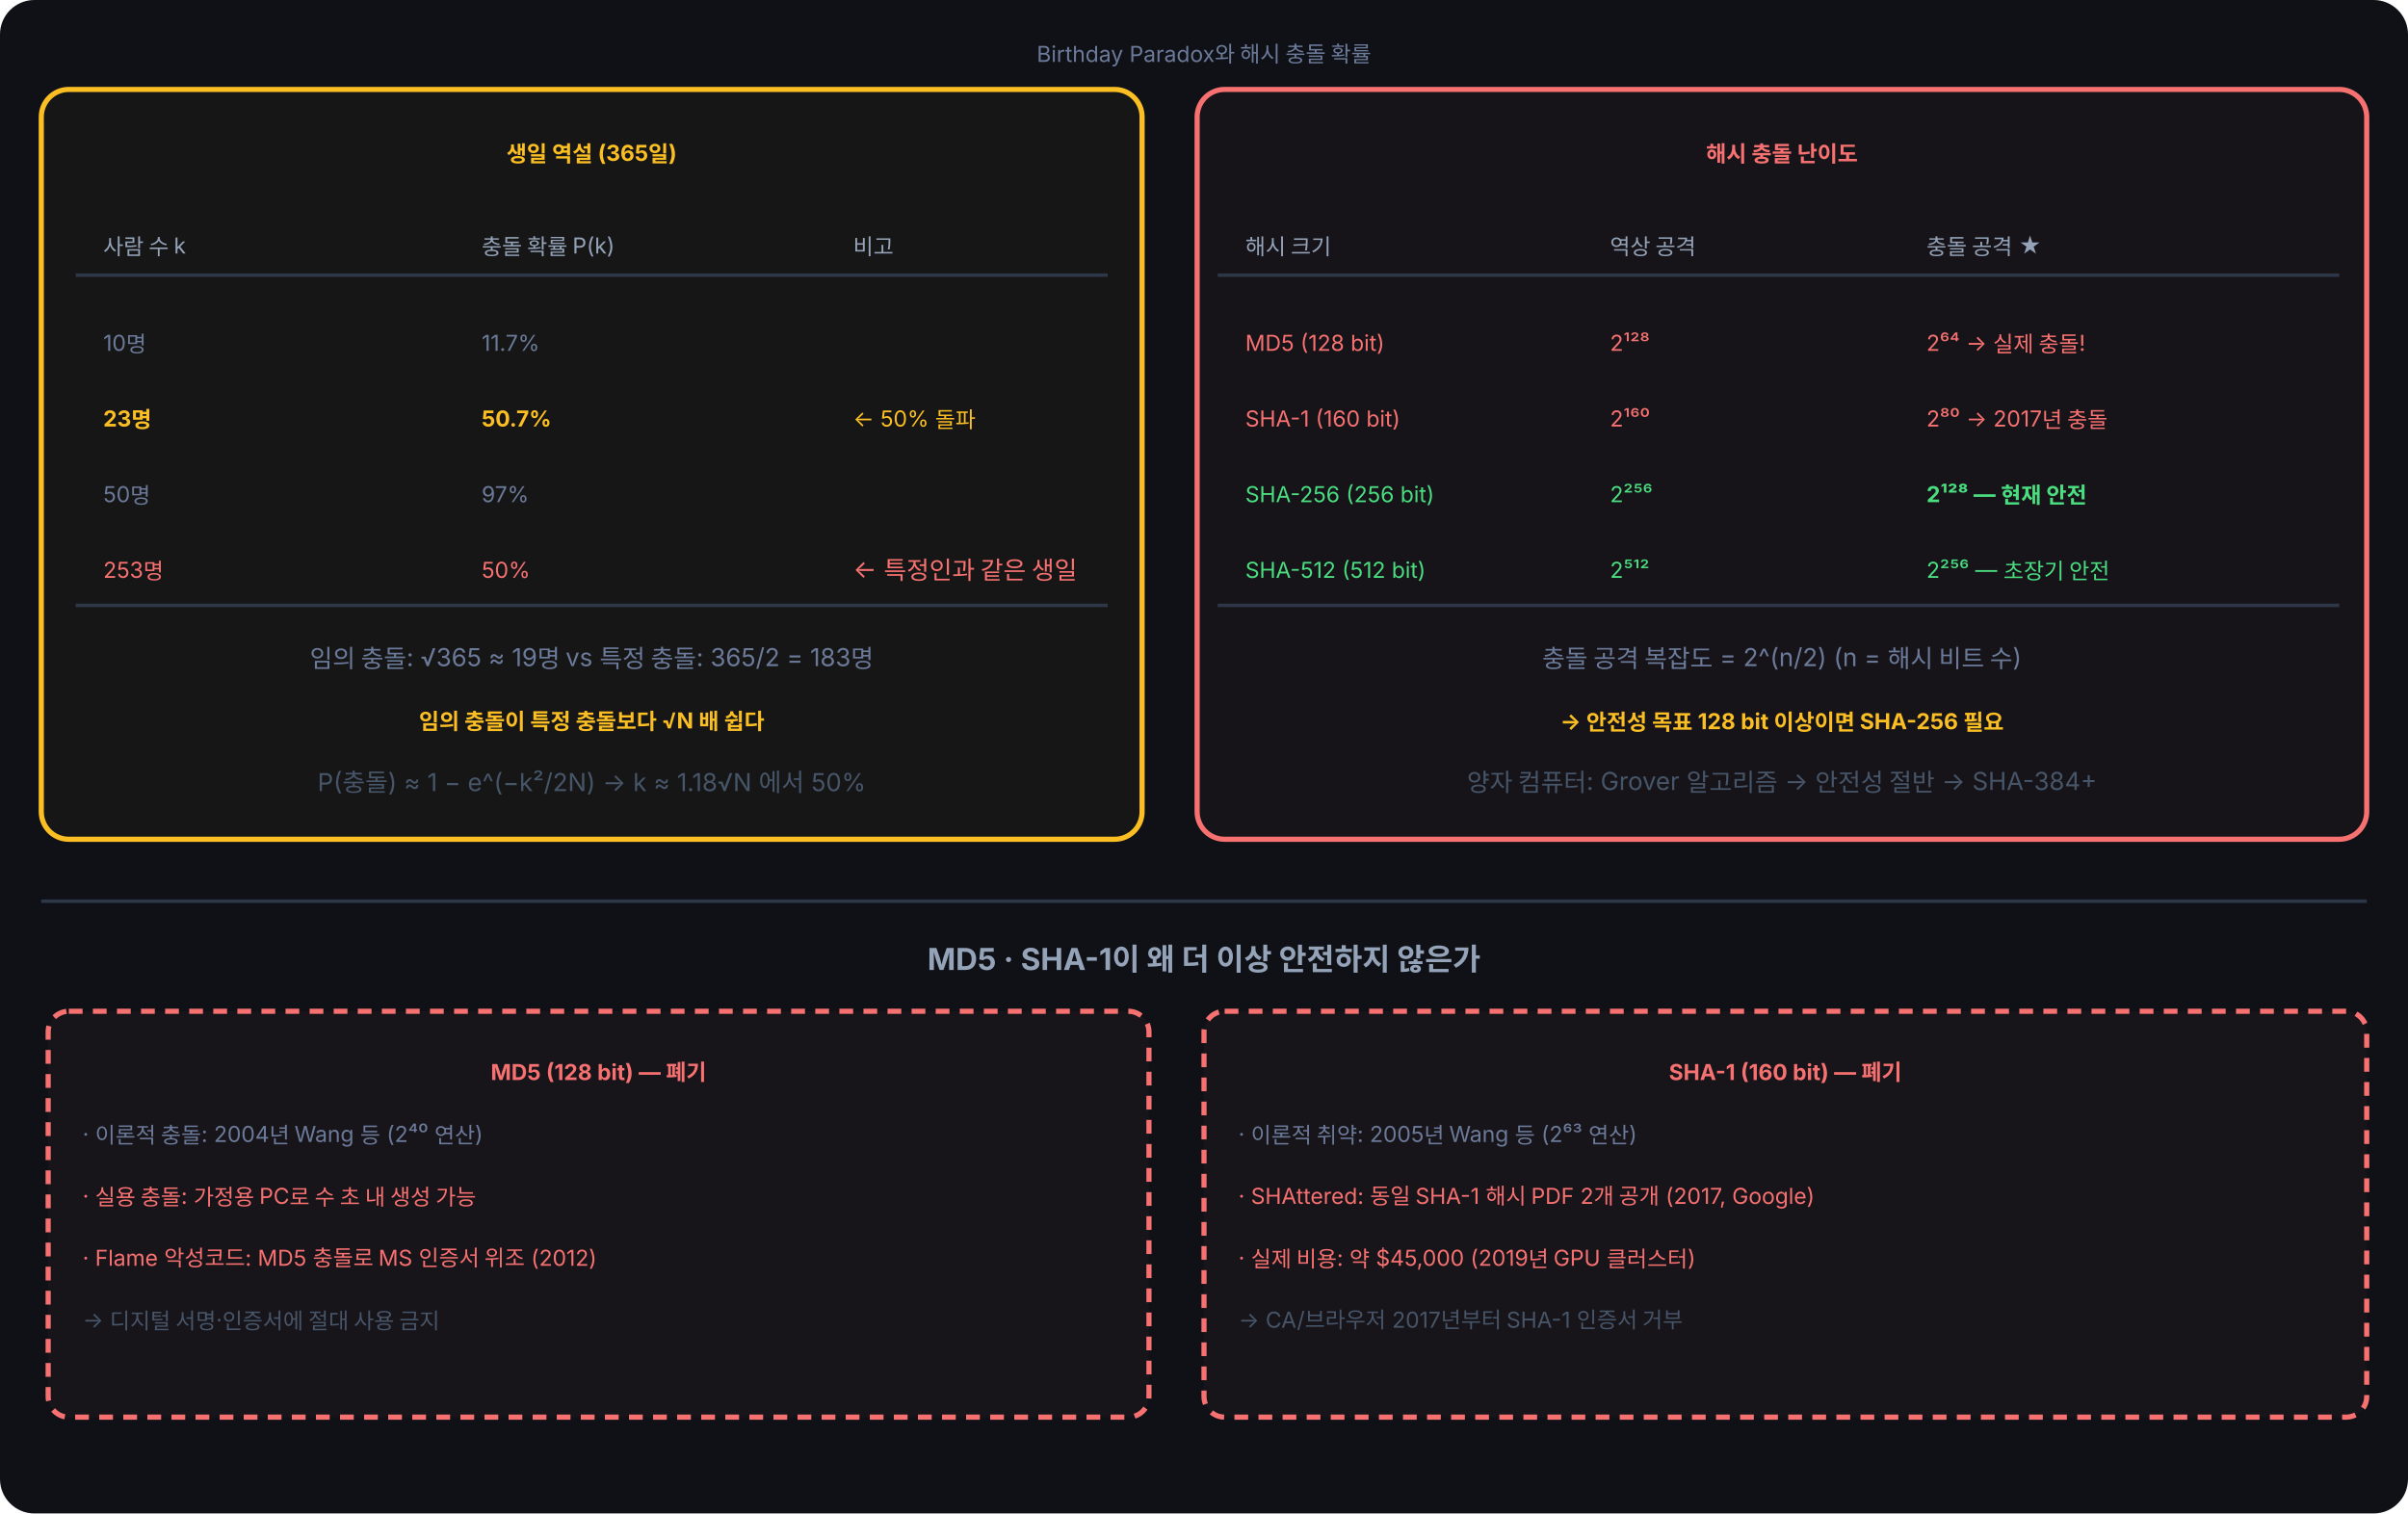
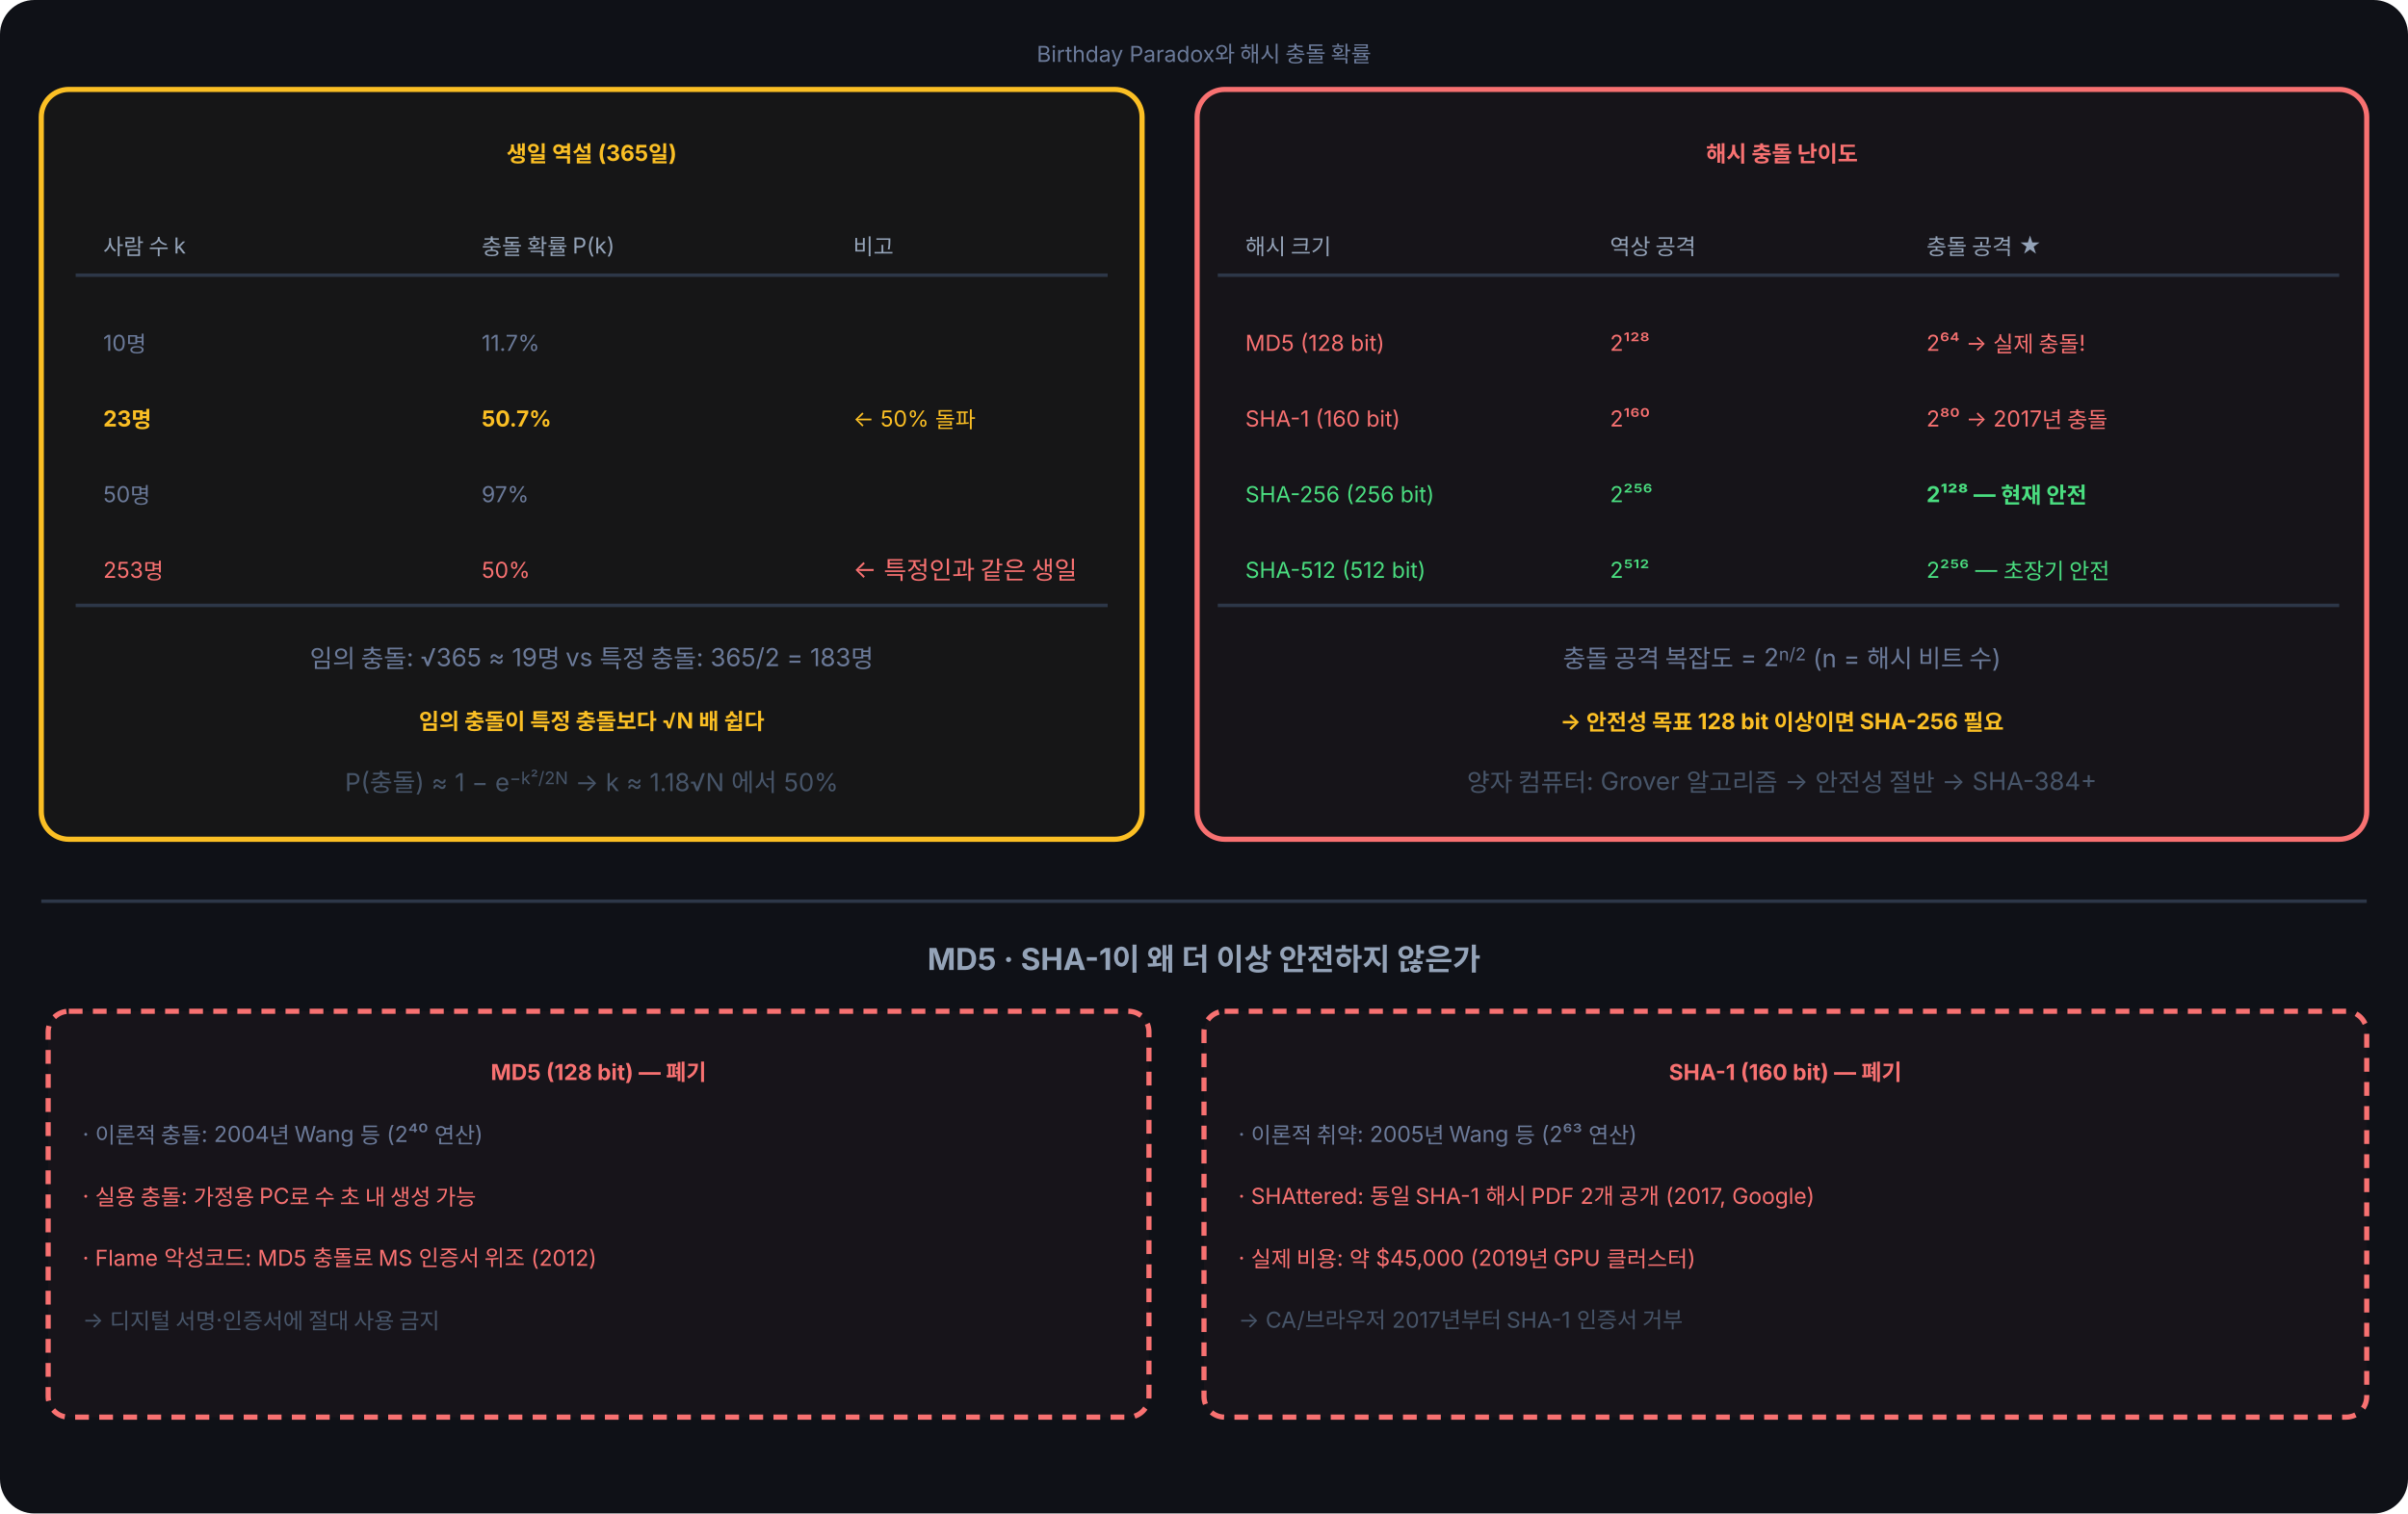
<svg xmlns="http://www.w3.org/2000/svg" viewBox="0 0 700 440" width="1050" height="660">
  <defs>
    <marker id="ra" markerWidth="8" markerHeight="6" refX="7" refY="3" orient="auto">
      <polygon points="0 0, 8 3, 0 6" fill="#94a3b8" />
    </marker>
    <marker id="ra2" markerWidth="8" markerHeight="6" refX="7" refY="3" orient="auto">
      <polygon points="0 0, 8 3, 0 6" fill="#f87171" />
    </marker>
    <marker id="ya" markerWidth="8" markerHeight="6" refX="7" refY="3" orient="auto">
      <polygon points="0 0, 8 3, 0 6" fill="#fbbf24" />
    </marker>
  </defs>
  <rect width="700" height="440" fill="#0f1117" rx="10" />
  <text x="350" y="18" text-anchor="middle" font-family="system-ui,-apple-system,sans-serif" font-size="6.4" fill="#6b7a99">Birthday Paradox와 해시 충돌 확률</text>
  <rect x="12" y="26" width="320" height="218" rx="8" fill="rgba(251,191,36,0.03)" stroke="#fbbf24" stroke-width="1.5" />
  <text x="172" y="47" text-anchor="middle" font-family="system-ui,-apple-system,sans-serif" font-size="6.4" font-weight="700" fill="#fbbf24">생일 역설 (365일)</text>
  <text x="30" y="74" font-family="system-ui,-apple-system,sans-serif" font-size="6.4" fill="#94a3b8">사람 수  k</text>
  <text x="140" y="74" font-family="system-ui,-apple-system,sans-serif" font-size="6.4" fill="#94a3b8">충돌 확률 P(k)</text>
  <text x="248" y="74" font-family="system-ui,-apple-system,sans-serif" font-size="6.4" fill="#94a3b8">비고</text>
  <line x1="22" y1="80" x2="322" y2="80" stroke="#2d3748" stroke-width="1" />
  <text x="30" y="102" font-family="system-ui,-apple-system,sans-serif" font-size="6.4" fill="#6b7a99">10명</text>
  <text x="140" y="102" font-family="system-ui,-apple-system,sans-serif" font-size="6.4" fill="#6b7a99">11.7%</text>
  <text x="30" y="124" font-family="system-ui,-apple-system,sans-serif" font-size="6.4" font-weight="700" fill="#fbbf24">23명</text>
  <text x="140" y="124" font-family="system-ui,-apple-system,sans-serif" font-size="6.4" font-weight="700" fill="#fbbf24">50.7%</text>
  <text x="248" y="124" font-family="system-ui,-apple-system,sans-serif" font-size="6.4" fill="#fbbf24">← 50% 돌파</text>
  <text x="30" y="146" font-family="system-ui,-apple-system,sans-serif" font-size="6.4" fill="#6b7a99">50명</text>
  <text x="140" y="146" font-family="system-ui,-apple-system,sans-serif" font-size="6.4" fill="#6b7a99">97%</text>
  <text x="30" y="168" font-family="system-ui,-apple-system,sans-serif" font-size="6.4" fill="#f87171">253명</text>
  <text x="140" y="168" font-family="system-ui,-apple-system,sans-serif" font-size="6.4" fill="#f87171">50%</text>
  <text x="248" y="168" font-family="system-ui,-apple-system,sans-serif" font-size="7.2" fill="#f87171">← 특정인과 같은 생일</text>
  <line x1="22" y1="176" x2="322" y2="176" stroke="#2d3748" stroke-width="1" />
  <text x="172" y="194" text-anchor="middle" font-family="system-ui,-apple-system,sans-serif" font-size="7.2" fill="#6b7a99">임의 충돌: √365 ≈ 19명  vs  특정 충돌: 365/2 = 183명</text>
  <text x="172" y="212" text-anchor="middle" font-family="system-ui,-apple-system,sans-serif" font-size="6.4" font-weight="700" fill="#fbbf24">임의 충돌이 특정 충돌보다 √N 배 쉽다</text>
-   <text x="172" y="230" text-anchor="middle" font-family="system-ui,-apple-system,sans-serif" font-size="7.2" fill="#475569">P(충돌) ≈ 1 − e^(−k²/2N)  →  k ≈ 1.18√N 에서 50%</text>
+   <text x="172" y="230" text-anchor="middle" font-family="system-ui,-apple-system,sans-serif" font-size="7.2" fill="#475569">P(충돌) ≈ 1 − e<tspan baseline-shift="super" font-size="70%">−k²/2N</tspan>  →  k ≈ 1.18√N 에서 50%</text>
  <rect x="348" y="26" width="340" height="218" rx="8" fill="rgba(248,113,113,0.03)" stroke="#f87171" stroke-width="1.5" />
  <text x="518" y="47" text-anchor="middle" font-family="system-ui,-apple-system,sans-serif" font-size="6.4" font-weight="700" fill="#f87171">해시 충돌 난이도</text>
  <text x="362" y="74" font-family="system-ui,-apple-system,sans-serif" font-size="6.4" fill="#94a3b8">해시 크기</text>
  <text x="468" y="74" font-family="system-ui,-apple-system,sans-serif" font-size="6.4" fill="#94a3b8">역상 공격</text>
  <text x="560" y="74" font-family="system-ui,-apple-system,sans-serif" font-size="6.4" fill="#94a3b8">충돌 공격 ★</text>
  <line x1="354" y1="80" x2="680" y2="80" stroke="#2d3748" stroke-width="1" />
  <text x="362" y="102" font-family="system-ui,-apple-system,sans-serif" font-size="6.4" fill="#f87171">MD5 (128 bit)</text>
  <text x="468" y="102" font-family="system-ui,-apple-system,sans-serif" font-size="6.4" fill="#f87171">2¹²⁸</text>
  <text x="560" y="102" font-family="system-ui,-apple-system,sans-serif" font-size="6.4" fill="#f87171">2⁶⁴ → 실제 충돌!</text>
  <text x="362" y="124" font-family="system-ui,-apple-system,sans-serif" font-size="6.4" fill="#f87171">SHA-1 (160 bit)</text>
  <text x="468" y="124" font-family="system-ui,-apple-system,sans-serif" font-size="6.4" fill="#f87171">2¹⁶⁰</text>
  <text x="560" y="124" font-family="system-ui,-apple-system,sans-serif" font-size="6.4" fill="#f87171">2⁸⁰ → 2017년 충돌</text>
  <text x="362" y="146" font-family="system-ui,-apple-system,sans-serif" font-size="6.4" fill="#4ade80">SHA-256 (256 bit)</text>
  <text x="468" y="146" font-family="system-ui,-apple-system,sans-serif" font-size="6.4" fill="#4ade80">2²⁵⁶</text>
  <text x="560" y="146" font-family="system-ui,-apple-system,sans-serif" font-size="6.4" font-weight="700" fill="#4ade80">2¹²⁸ — 현재 안전</text>
  <text x="362" y="168" font-family="system-ui,-apple-system,sans-serif" font-size="6.4" fill="#4ade80">SHA-512 (512 bit)</text>
  <text x="468" y="168" font-family="system-ui,-apple-system,sans-serif" font-size="6.4" fill="#4ade80">2⁵¹²</text>
  <text x="560" y="168" font-family="system-ui,-apple-system,sans-serif" font-size="6.4" fill="#4ade80">2²⁵⁶ — 초장기 안전</text>
  <line x1="354" y1="176" x2="680" y2="176" stroke="#2d3748" stroke-width="1" />
-   <text x="518" y="194" text-anchor="middle" font-family="system-ui,-apple-system,sans-serif" font-size="7.2" fill="#6b7a99">충돌 공격 복잡도 = 2^(n/2)  (n = 해시 비트 수)</text>
+   <text x="518" y="194" text-anchor="middle" font-family="system-ui,-apple-system,sans-serif" font-size="7.2" fill="#6b7a99">충돌 공격 복잡도 = 2<tspan baseline-shift="super" font-size="70%">n/2</tspan>  (n = 해시 비트 수)</text>
  <text x="518" y="212" text-anchor="middle" font-family="system-ui,-apple-system,sans-serif" font-size="6.4" font-weight="700" fill="#fbbf24">→ 안전성 목표 128 bit 이상이면 SHA-256 필요</text>
  <text x="518" y="230" text-anchor="middle" font-family="system-ui,-apple-system,sans-serif" font-size="7.2" fill="#475569">양자 컴퓨터: Grover 알고리즘 → 안전성 절반 → SHA-384+</text>
  <line x1="12" y1="262" x2="688" y2="262" stroke="#2d3748" stroke-width="1" />
  <text x="350" y="282" text-anchor="middle" font-family="system-ui,-apple-system,sans-serif" font-size="8.8" font-weight="700" fill="#94a3b8">MD5 · SHA-1이 왜 더 이상 안전하지 않은가</text>
  <rect x="14" y="294" width="320" height="118" rx="6" fill="rgba(248,113,113,0.04)" stroke="#f87171" stroke-width="1.5" stroke-dasharray="4,3" />
  <text x="174" y="314" text-anchor="middle" font-family="system-ui,-apple-system,sans-serif" font-size="6.4" font-weight="700" fill="#f87171">MD5 (128 bit) — 폐기</text>
  <text x="24" y="332" font-family="system-ui,-apple-system,sans-serif" font-size="6.4" fill="#6b7a99">· 이론적 충돌: 2004년 Wang 등 (2⁴⁰ 연산)</text>
  <text x="24" y="350" font-family="system-ui,-apple-system,sans-serif" font-size="6.4" fill="#f87171">· 실용 충돌: 가정용 PC로 수 초 내 생성 가능</text>
  <text x="24" y="368" font-family="system-ui,-apple-system,sans-serif" font-size="6.4" fill="#f87171">· Flame 악성코드: MD5 충돌로 MS 인증서 위조 (2012)</text>
  <text x="24" y="386" font-family="system-ui,-apple-system,sans-serif" font-size="6.4" fill="#475569">→ 디지털 서명·인증서에 절대 사용 금지</text>
  <rect x="350" y="294" width="338" height="118" rx="6" fill="rgba(248,113,113,0.04)" stroke="#f87171" stroke-width="1.5" stroke-dasharray="4,3" />
  <text x="519" y="314" text-anchor="middle" font-family="system-ui,-apple-system,sans-serif" font-size="6.4" font-weight="700" fill="#f87171">SHA-1 (160 bit) — 폐기</text>
  <text x="360" y="332" font-family="system-ui,-apple-system,sans-serif" font-size="6.4" fill="#6b7a99">· 이론적 취약: 2005년 Wang 등 (2⁶³ 연산)</text>
  <text x="360" y="350" font-family="system-ui,-apple-system,sans-serif" font-size="6.4" fill="#f87171">· SHAttered: 동일 SHA-1 해시 PDF 2개 공개 (2017, Google)</text>
  <text x="360" y="368" font-family="system-ui,-apple-system,sans-serif" font-size="6.4" fill="#f87171">· 실제 비용: 약 $45,000 (2019년 GPU 클러스터)</text>
  <text x="360" y="386" font-family="system-ui,-apple-system,sans-serif" font-size="6.4" fill="#475569">→ CA/브라우저 2017년부터 SHA-1 인증서 거부</text>
</svg>
